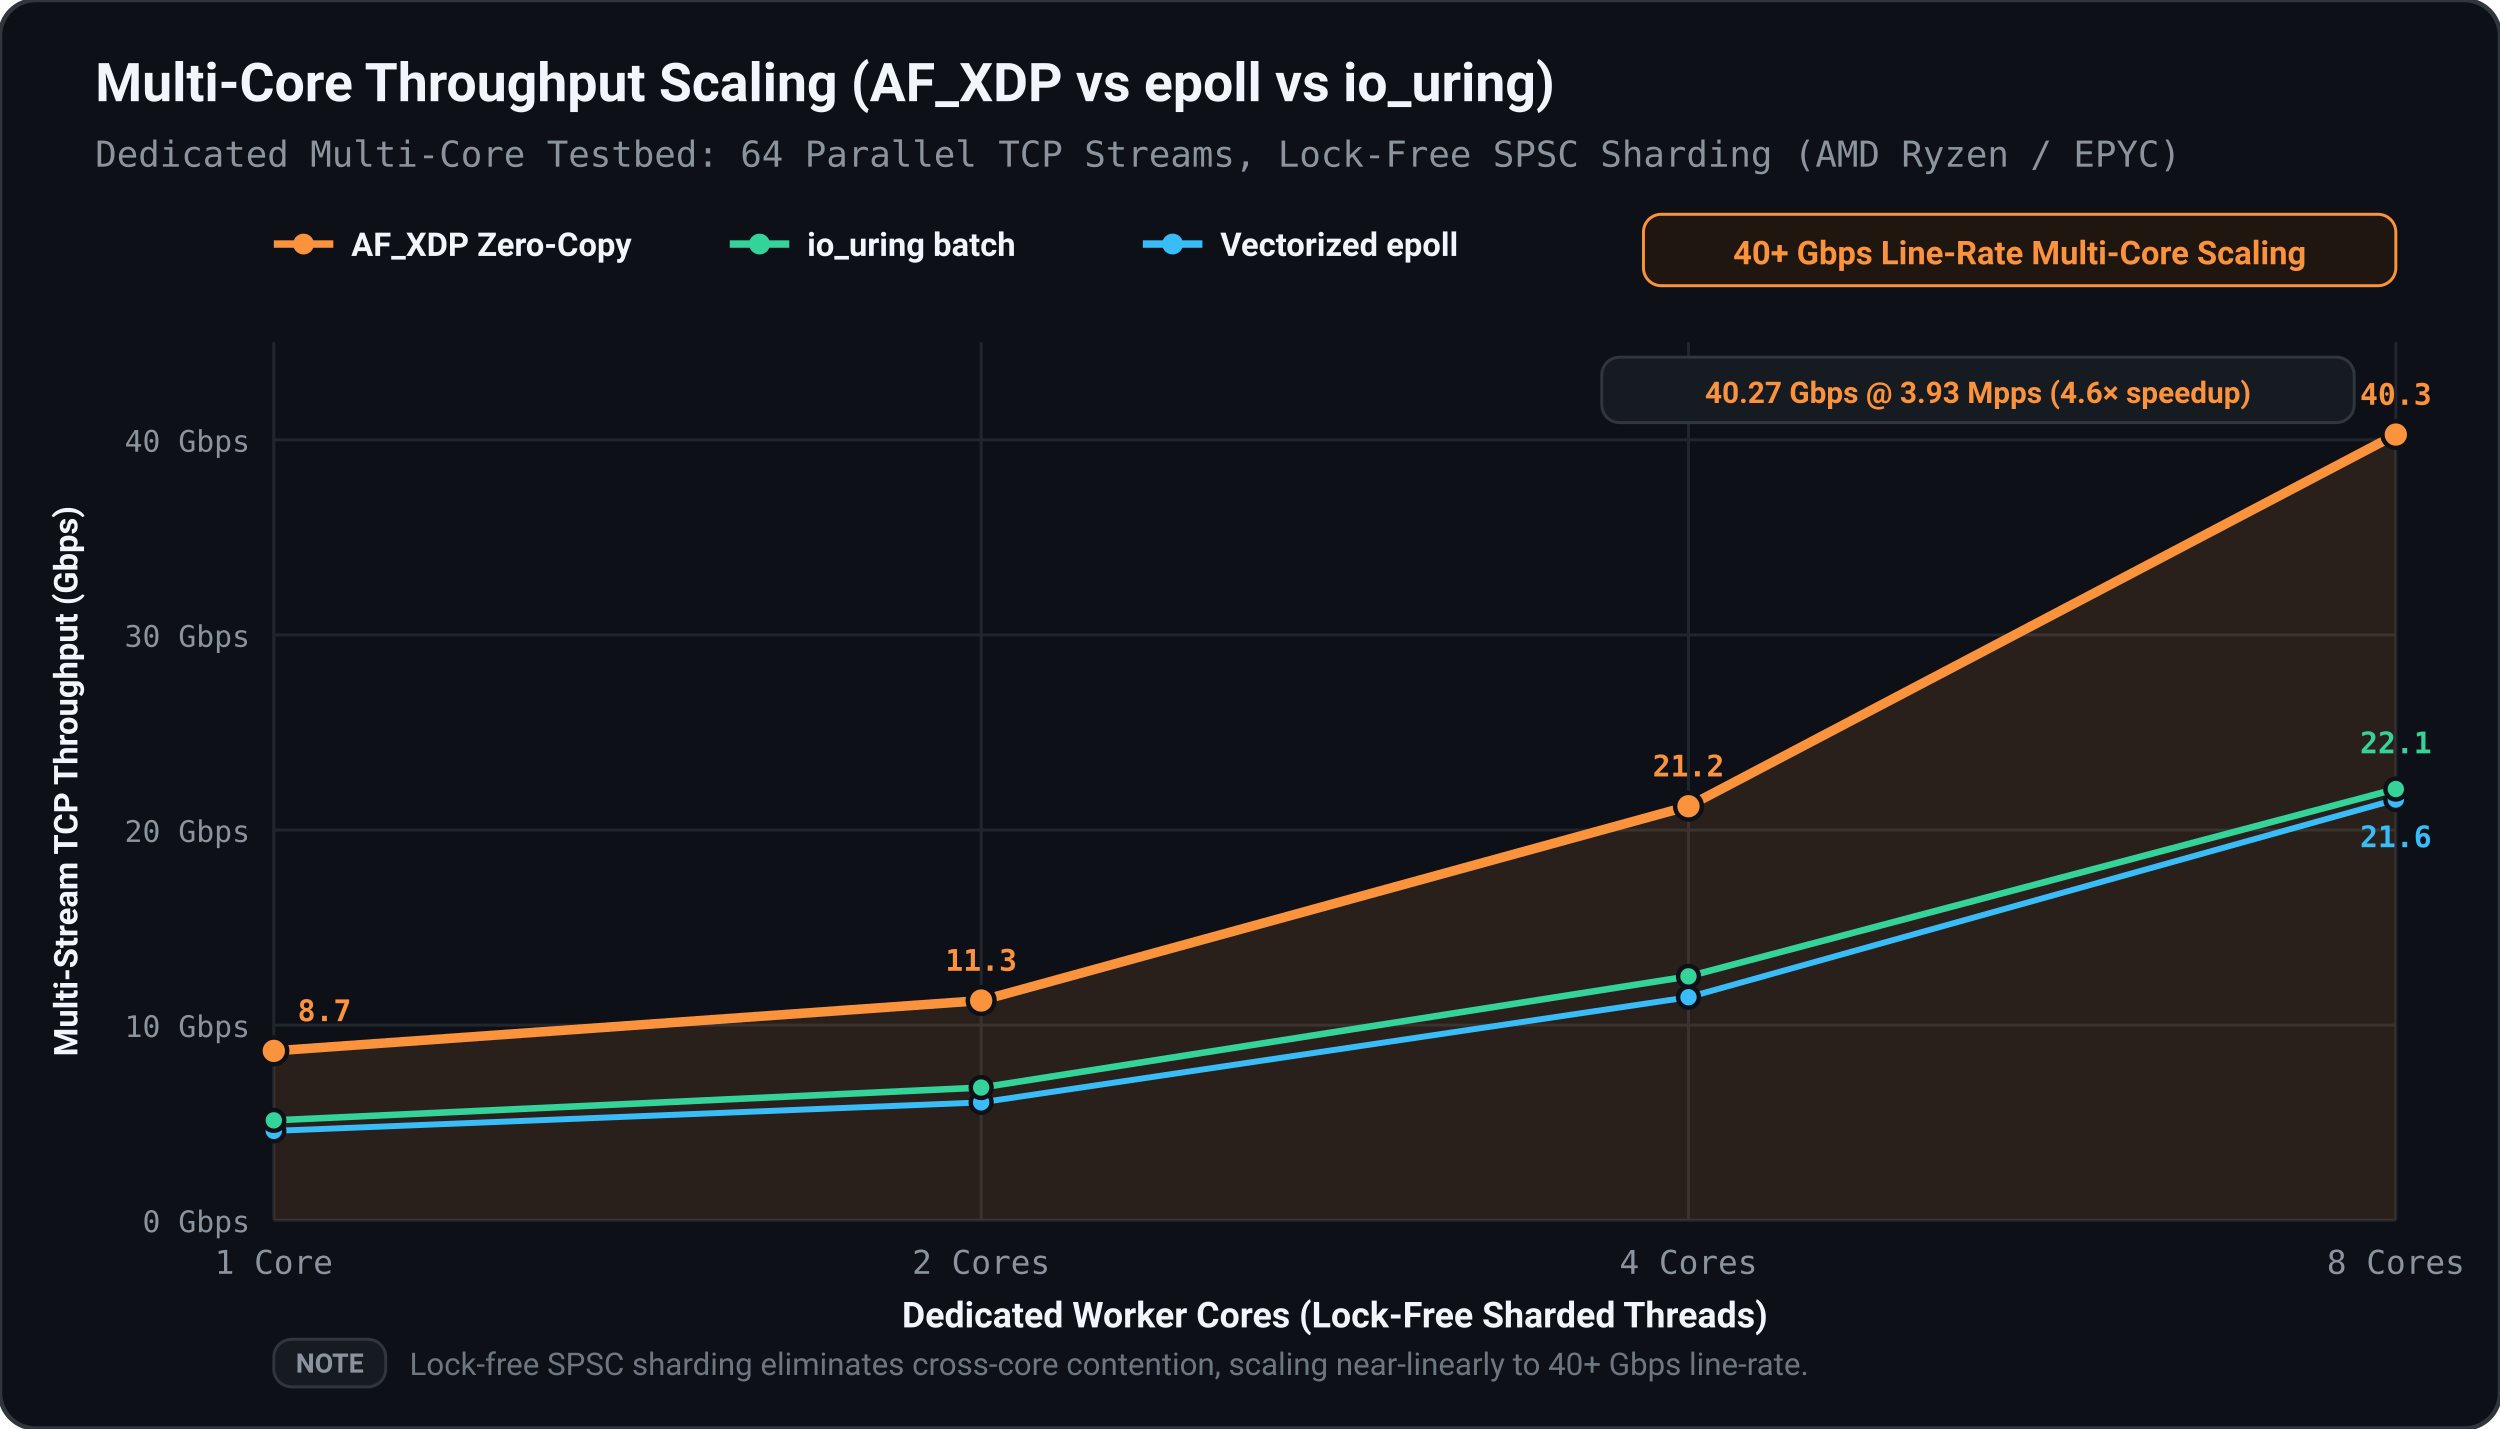
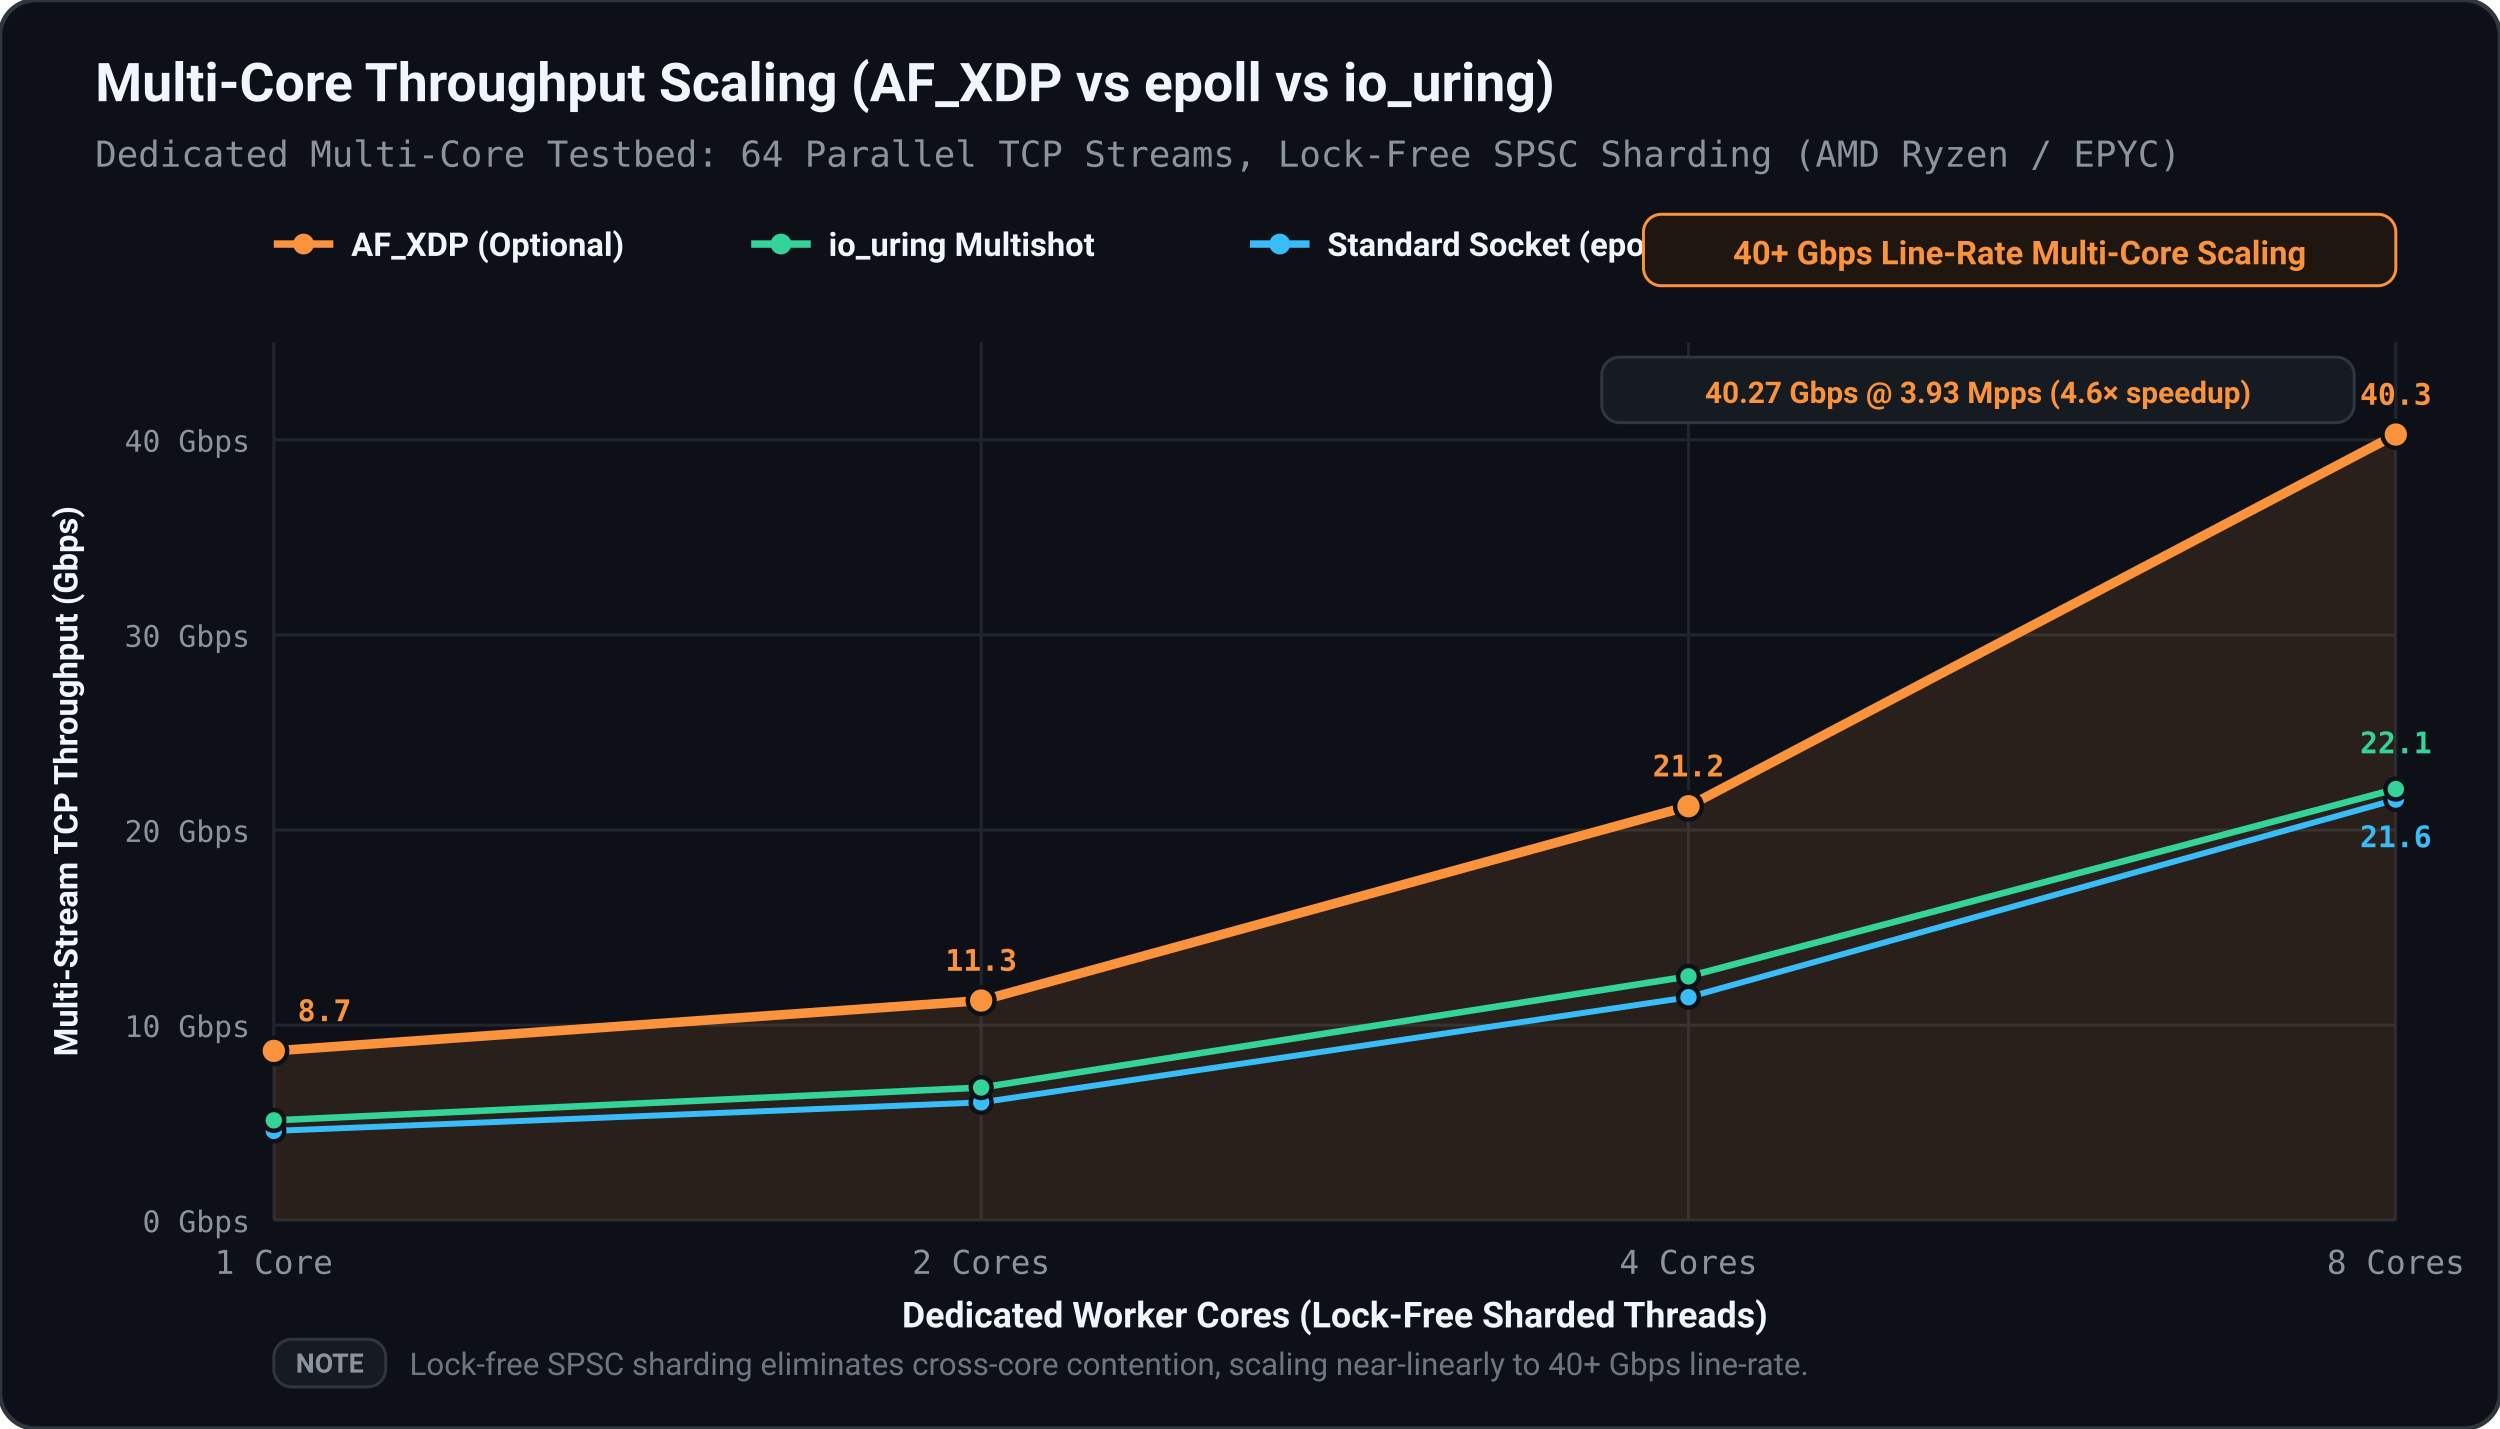
<svg xmlns="http://www.w3.org/2000/svg" viewBox="0 0 840 480" width="100%" height="100%">
  <defs>
    <style>
      text { text-rendering: geometricPrecision; }
    </style>
  </defs>
  <rect width="100%" height="100%" rx="12" fill="#0d1117" stroke="#30363d" stroke-width="1.5" />
  <text x="32.00" y="34.00" fill="#f0f6fc" font-size="18" font-family="ui-sans-serif, -apple-system, BlinkMacSystemFont, 'Segoe UI', Roboto, sans-serif" font-weight="bold" text-anchor="start">Multi-Core Throughput Scaling (AF_XDP vs epoll vs io_uring)</text>
  <text x="32.00" y="56.00" fill="#8b949e" font-size="12" font-family="ui-monospace, SFMono-Regular, Menlo, monospace" font-weight="normal" text-anchor="start">Dedicated Multi-Core Testbed: 64 Parallel TCP Streams, Lock-Free SPSC Sharding (AMD Ryzen / EPYC)</text>
  <line x1="92.00" y1="82.00" x2="112.00" y2="82.00" stroke="#fb923c" stroke-width="2.50" />
  <circle cx="102.00" cy="82.00" r="3.50" fill="#fb923c" />
-   <text x="118.00" y="86.00" fill="#f0f6fc" font-size="11" font-family="ui-sans-serif, -apple-system, BlinkMacSystemFont, 'Segoe UI', Roboto, sans-serif" font-weight="600" text-anchor="start">AF_XDP Zero-Copy</text>
-   <line x1="245.20" y1="82.00" x2="265.20" y2="82.00" stroke="#34d399" stroke-width="2.50" />
-   <circle cx="255.20" cy="82.00" r="3.50" fill="#34d399" />
-   <text x="271.20" y="86.00" fill="#f0f6fc" font-size="11" font-family="ui-sans-serif, -apple-system, BlinkMacSystemFont, 'Segoe UI', Roboto, sans-serif" font-weight="600" text-anchor="start">io_uring batch</text>
-   <line x1="384.00" y1="82.00" x2="404.00" y2="82.00" stroke="#38bdf8" stroke-width="2.50" />
-   <circle cx="394.00" cy="82.00" r="3.50" fill="#38bdf8" />
-   <text x="410.00" y="86.00" fill="#f0f6fc" font-size="11" font-family="ui-sans-serif, -apple-system, BlinkMacSystemFont, 'Segoe UI', Roboto, sans-serif" font-weight="600" text-anchor="start">Vectorized epoll</text>
+   <text x="118.00" y="86.00" fill="#f0f6fc" font-size="11" font-family="ui-sans-serif, -apple-system, BlinkMacSystemFont, 'Segoe UI', Roboto, sans-serif" font-weight="600" text-anchor="start">AF_XDP (Optional)</text>
+   <line x1="252.40" y1="82.00" x2="272.40" y2="82.00" stroke="#34d399" stroke-width="2.50" />
+   <circle cx="262.40" cy="82.00" r="3.50" fill="#34d399" />
+   <text x="278.40" y="86.00" fill="#f0f6fc" font-size="11" font-family="ui-sans-serif, -apple-system, BlinkMacSystemFont, 'Segoe UI', Roboto, sans-serif" font-weight="600" text-anchor="start">io_uring Multishot</text>
+   <line x1="420.00" y1="82.00" x2="440.00" y2="82.00" stroke="#38bdf8" stroke-width="2.50" />
+   <circle cx="430.00" cy="82.00" r="3.50" fill="#38bdf8" />
+   <text x="446.00" y="86.00" fill="#f0f6fc" font-size="11" font-family="ui-sans-serif, -apple-system, BlinkMacSystemFont, 'Segoe UI', Roboto, sans-serif" font-weight="600" text-anchor="start">Standard Socket (epoll+GSO)</text>
  <rect x="552.20" y="72.00" width="252.80" height="24.00" fill="#1f1610" rx="6.00" stroke="#fb923c" stroke-width="1.00" />
  <text x="678.60" y="88.80" fill="#fb923c" font-size="11" font-family="ui-sans-serif, -apple-system, BlinkMacSystemFont, 'Segoe UI', Roboto, sans-serif" font-weight="bold" text-anchor="middle">40+ Gbps Line-Rate Multi-Core Scaling</text>
  <line x1="92.00" y1="410.00" x2="805.00" y2="410.00" stroke="#21262d" stroke-width="1.00" />
  <text x="84.00" y="414.00" fill="#8b949e" font-size="10" font-family="ui-monospace, SFMono-Regular, Menlo, monospace" font-weight="normal" text-anchor="end">0 Gbps</text>
  <line x1="92.00" y1="344.44" x2="805.00" y2="344.44" stroke="#21262d" stroke-width="1.00" />
  <text x="84.00" y="348.44" fill="#8b949e" font-size="10" font-family="ui-monospace, SFMono-Regular, Menlo, monospace" font-weight="normal" text-anchor="end">10 Gbps</text>
  <line x1="92.00" y1="278.89" x2="805.00" y2="278.89" stroke="#21262d" stroke-width="1.00" />
  <text x="84.00" y="282.89" fill="#8b949e" font-size="10" font-family="ui-monospace, SFMono-Regular, Menlo, monospace" font-weight="normal" text-anchor="end">20 Gbps</text>
  <line x1="92.00" y1="213.33" x2="805.00" y2="213.33" stroke="#21262d" stroke-width="1.00" />
  <text x="84.00" y="217.33" fill="#8b949e" font-size="10" font-family="ui-monospace, SFMono-Regular, Menlo, monospace" font-weight="normal" text-anchor="end">30 Gbps</text>
  <line x1="92.00" y1="147.78" x2="805.00" y2="147.78" stroke="#21262d" stroke-width="1.00" />
  <text x="84.00" y="151.78" fill="#8b949e" font-size="10" font-family="ui-monospace, SFMono-Regular, Menlo, monospace" font-weight="normal" text-anchor="end">40 Gbps</text>
  <line x1="92.00" y1="115.00" x2="92.00" y2="410.00" stroke="#21262d" stroke-width="1.00" />
  <text x="92.00" y="428.00" fill="#8b949e" font-size="11" font-family="ui-monospace, SFMono-Regular, Menlo, monospace" font-weight="normal" text-anchor="middle">1 Core</text>
  <line x1="329.67" y1="115.00" x2="329.67" y2="410.00" stroke="#21262d" stroke-width="1.00" />
  <text x="329.67" y="428.00" fill="#8b949e" font-size="11" font-family="ui-monospace, SFMono-Regular, Menlo, monospace" font-weight="normal" text-anchor="middle">2 Cores</text>
  <line x1="567.33" y1="115.00" x2="567.33" y2="410.00" stroke="#21262d" stroke-width="1.00" />
  <text x="567.33" y="428.00" fill="#8b949e" font-size="11" font-family="ui-monospace, SFMono-Regular, Menlo, monospace" font-weight="normal" text-anchor="middle">4 Cores</text>
  <line x1="805.00" y1="115.00" x2="805.00" y2="410.00" stroke="#21262d" stroke-width="1.00" />
  <text x="805.00" y="428.00" fill="#8b949e" font-size="11" font-family="ui-monospace, SFMono-Regular, Menlo, monospace" font-weight="normal" text-anchor="middle">8 Cores</text>
  <text x="448.50" y="446.00" fill="#f0f6fc" font-size="12" font-family="ui-sans-serif, -apple-system, BlinkMacSystemFont, 'Segoe UI', Roboto, sans-serif" font-weight="600" text-anchor="middle">Dedicated Worker Cores (Lock-Free Sharded Threads)</text>
  <text x="26.00" y="262.50" fill="#f0f6fc" font-size="11" font-family="ui-sans-serif, -apple-system, BlinkMacSystemFont, 'Segoe UI', Roboto, sans-serif" font-weight="600" text-anchor="middle" transform="rotate(-90 26.00 262.50)">Multi-Stream TCP Throughput (Gbps)</text>
  <polygon points="92.00,410.00 92.00,353.10 329.67,336.18 567.33,270.89 805.00,146.01 805.00,410.00" fill="#fb923c" stroke="none" opacity="0.12" />
  <polyline points="92.00,379.98 329.67,370.40 567.33,335.07 805.00,268.66" fill="none" stroke="#38bdf8" stroke-width="2.00" stroke-linecap="round" stroke-linejoin="round" />
  <circle cx="92.00" cy="379.98" r="3.50" fill="#38bdf8" stroke="#0d1117" stroke-width="1.50" />
  <circle cx="329.67" cy="370.40" r="3.50" fill="#38bdf8" stroke="#0d1117" stroke-width="1.50" />
  <circle cx="567.33" cy="335.07" r="3.50" fill="#38bdf8" stroke="#0d1117" stroke-width="1.50" />
  <circle cx="805.00" cy="268.66" r="3.50" fill="#38bdf8" stroke="#0d1117" stroke-width="1.50" />
  <text x="805.00" y="284.66" fill="#38bdf8" font-size="10" font-family="ui-monospace, SFMono-Regular, Menlo, monospace" font-weight="bold" text-anchor="middle">21.6</text>
  <polyline points="92.00,376.44 329.67,365.42 567.33,328.06 805.00,265.12" fill="none" stroke="#34d399" stroke-width="2.20" stroke-linecap="round" stroke-linejoin="round" />
  <circle cx="92.00" cy="376.44" r="3.50" fill="#34d399" stroke="#0d1117" stroke-width="1.50" />
  <circle cx="329.67" cy="365.42" r="3.50" fill="#34d399" stroke="#0d1117" stroke-width="1.50" />
  <circle cx="567.33" cy="328.06" r="3.50" fill="#34d399" stroke="#0d1117" stroke-width="1.50" />
  <circle cx="805.00" cy="265.12" r="3.50" fill="#34d399" stroke="#0d1117" stroke-width="1.50" />
  <text x="805.00" y="253.12" fill="#34d399" font-size="10" font-family="ui-monospace, SFMono-Regular, Menlo, monospace" font-weight="bold" text-anchor="middle">22.1</text>
  <polyline points="92.00,353.10 329.67,336.18 567.33,270.89 805.00,146.01" fill="none" stroke="#fb923c" stroke-width="3.20" stroke-linecap="round" stroke-linejoin="round" />
  <circle cx="92.00" cy="353.10" r="4.50" fill="#fb923c" stroke="#0d1117" stroke-width="1.50" />
  <text x="100.00" y="343.10" fill="#fb923c" font-size="10" font-family="ui-monospace, SFMono-Regular, Menlo, monospace" font-weight="bold" text-anchor="start">8.7</text>
  <circle cx="329.67" cy="336.18" r="4.50" fill="#fb923c" stroke="#0d1117" stroke-width="1.50" />
  <text x="329.67" y="326.18" fill="#fb923c" font-size="10" font-family="ui-monospace, SFMono-Regular, Menlo, monospace" font-weight="bold" text-anchor="middle">11.3</text>
  <circle cx="567.33" cy="270.89" r="4.50" fill="#fb923c" stroke="#0d1117" stroke-width="1.50" />
  <text x="567.33" y="260.89" fill="#fb923c" font-size="10" font-family="ui-monospace, SFMono-Regular, Menlo, monospace" font-weight="bold" text-anchor="middle">21.2</text>
  <circle cx="805.00" cy="146.01" r="4.50" fill="#fb923c" stroke="#0d1117" stroke-width="1.50" />
  <text x="805.00" y="136.01" fill="#fb923c" font-size="10" font-family="ui-monospace, SFMono-Regular, Menlo, monospace" font-weight="bold" text-anchor="middle">40.3</text>
  <rect x="538.20" y="120.00" width="252.80" height="22.00" fill="#161b22" rx="6.00" stroke="#30363d" stroke-width="1.00" />
  <text x="664.60" y="135.40" fill="#fb923c" font-size="10" font-family="ui-sans-serif, -apple-system, BlinkMacSystemFont, 'Segoe UI', Roboto, sans-serif" font-weight="bold" text-anchor="middle">40.27 Gbps @ 3.93 Mpps (4.6× speedup)</text>
  <rect x="92.00" y="450.00" width="37.60" height="16.00" fill="#161b22" rx="6.00" stroke="#30363d" stroke-width="1.00" />
  <text x="110.80" y="461.20" fill="#8b949e" font-size="9" font-family="ui-sans-serif, -apple-system, BlinkMacSystemFont, 'Segoe UI', Roboto, sans-serif" font-weight="bold" text-anchor="middle">NOTE</text>
  <text x="137.60" y="462.00" fill="#6e7681" font-size="10.5" font-family="ui-sans-serif, -apple-system, BlinkMacSystemFont, 'Segoe UI', Roboto, sans-serif" font-weight="normal" text-anchor="start">Lock-free SPSC sharding eliminates cross-core contention, scaling near-linearly to 40+ Gbps line-rate.</text>
</svg>
